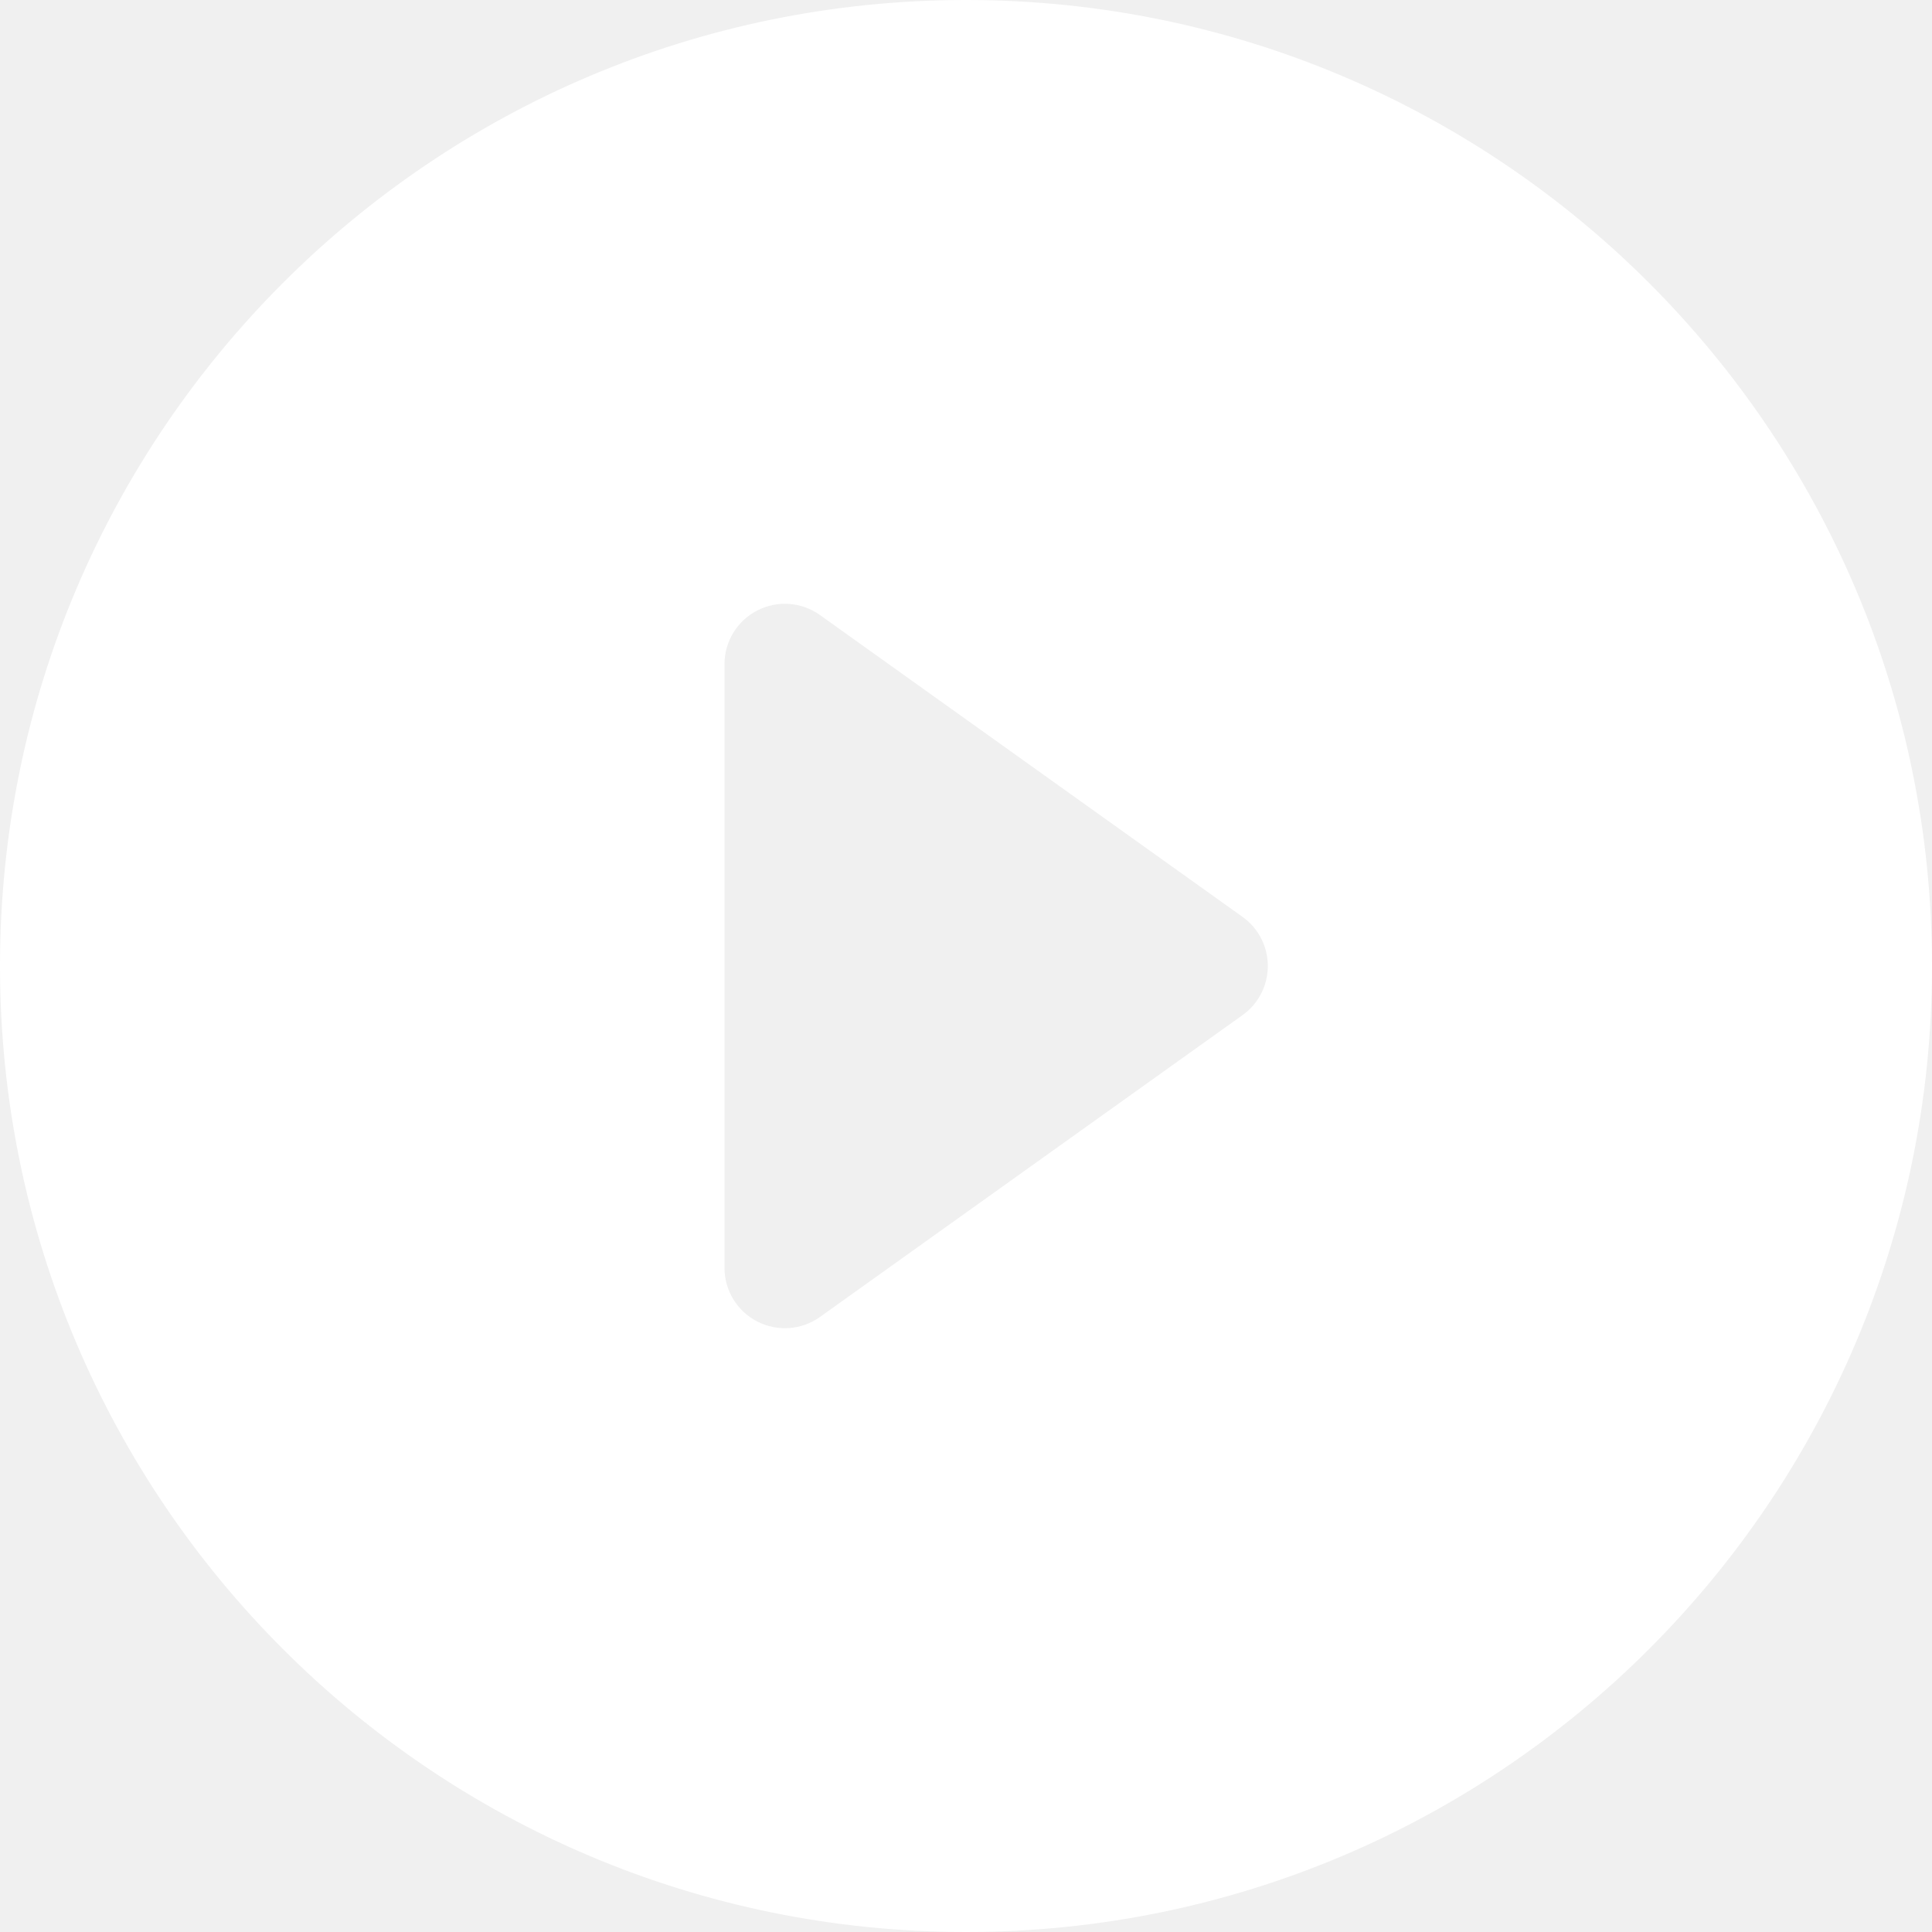
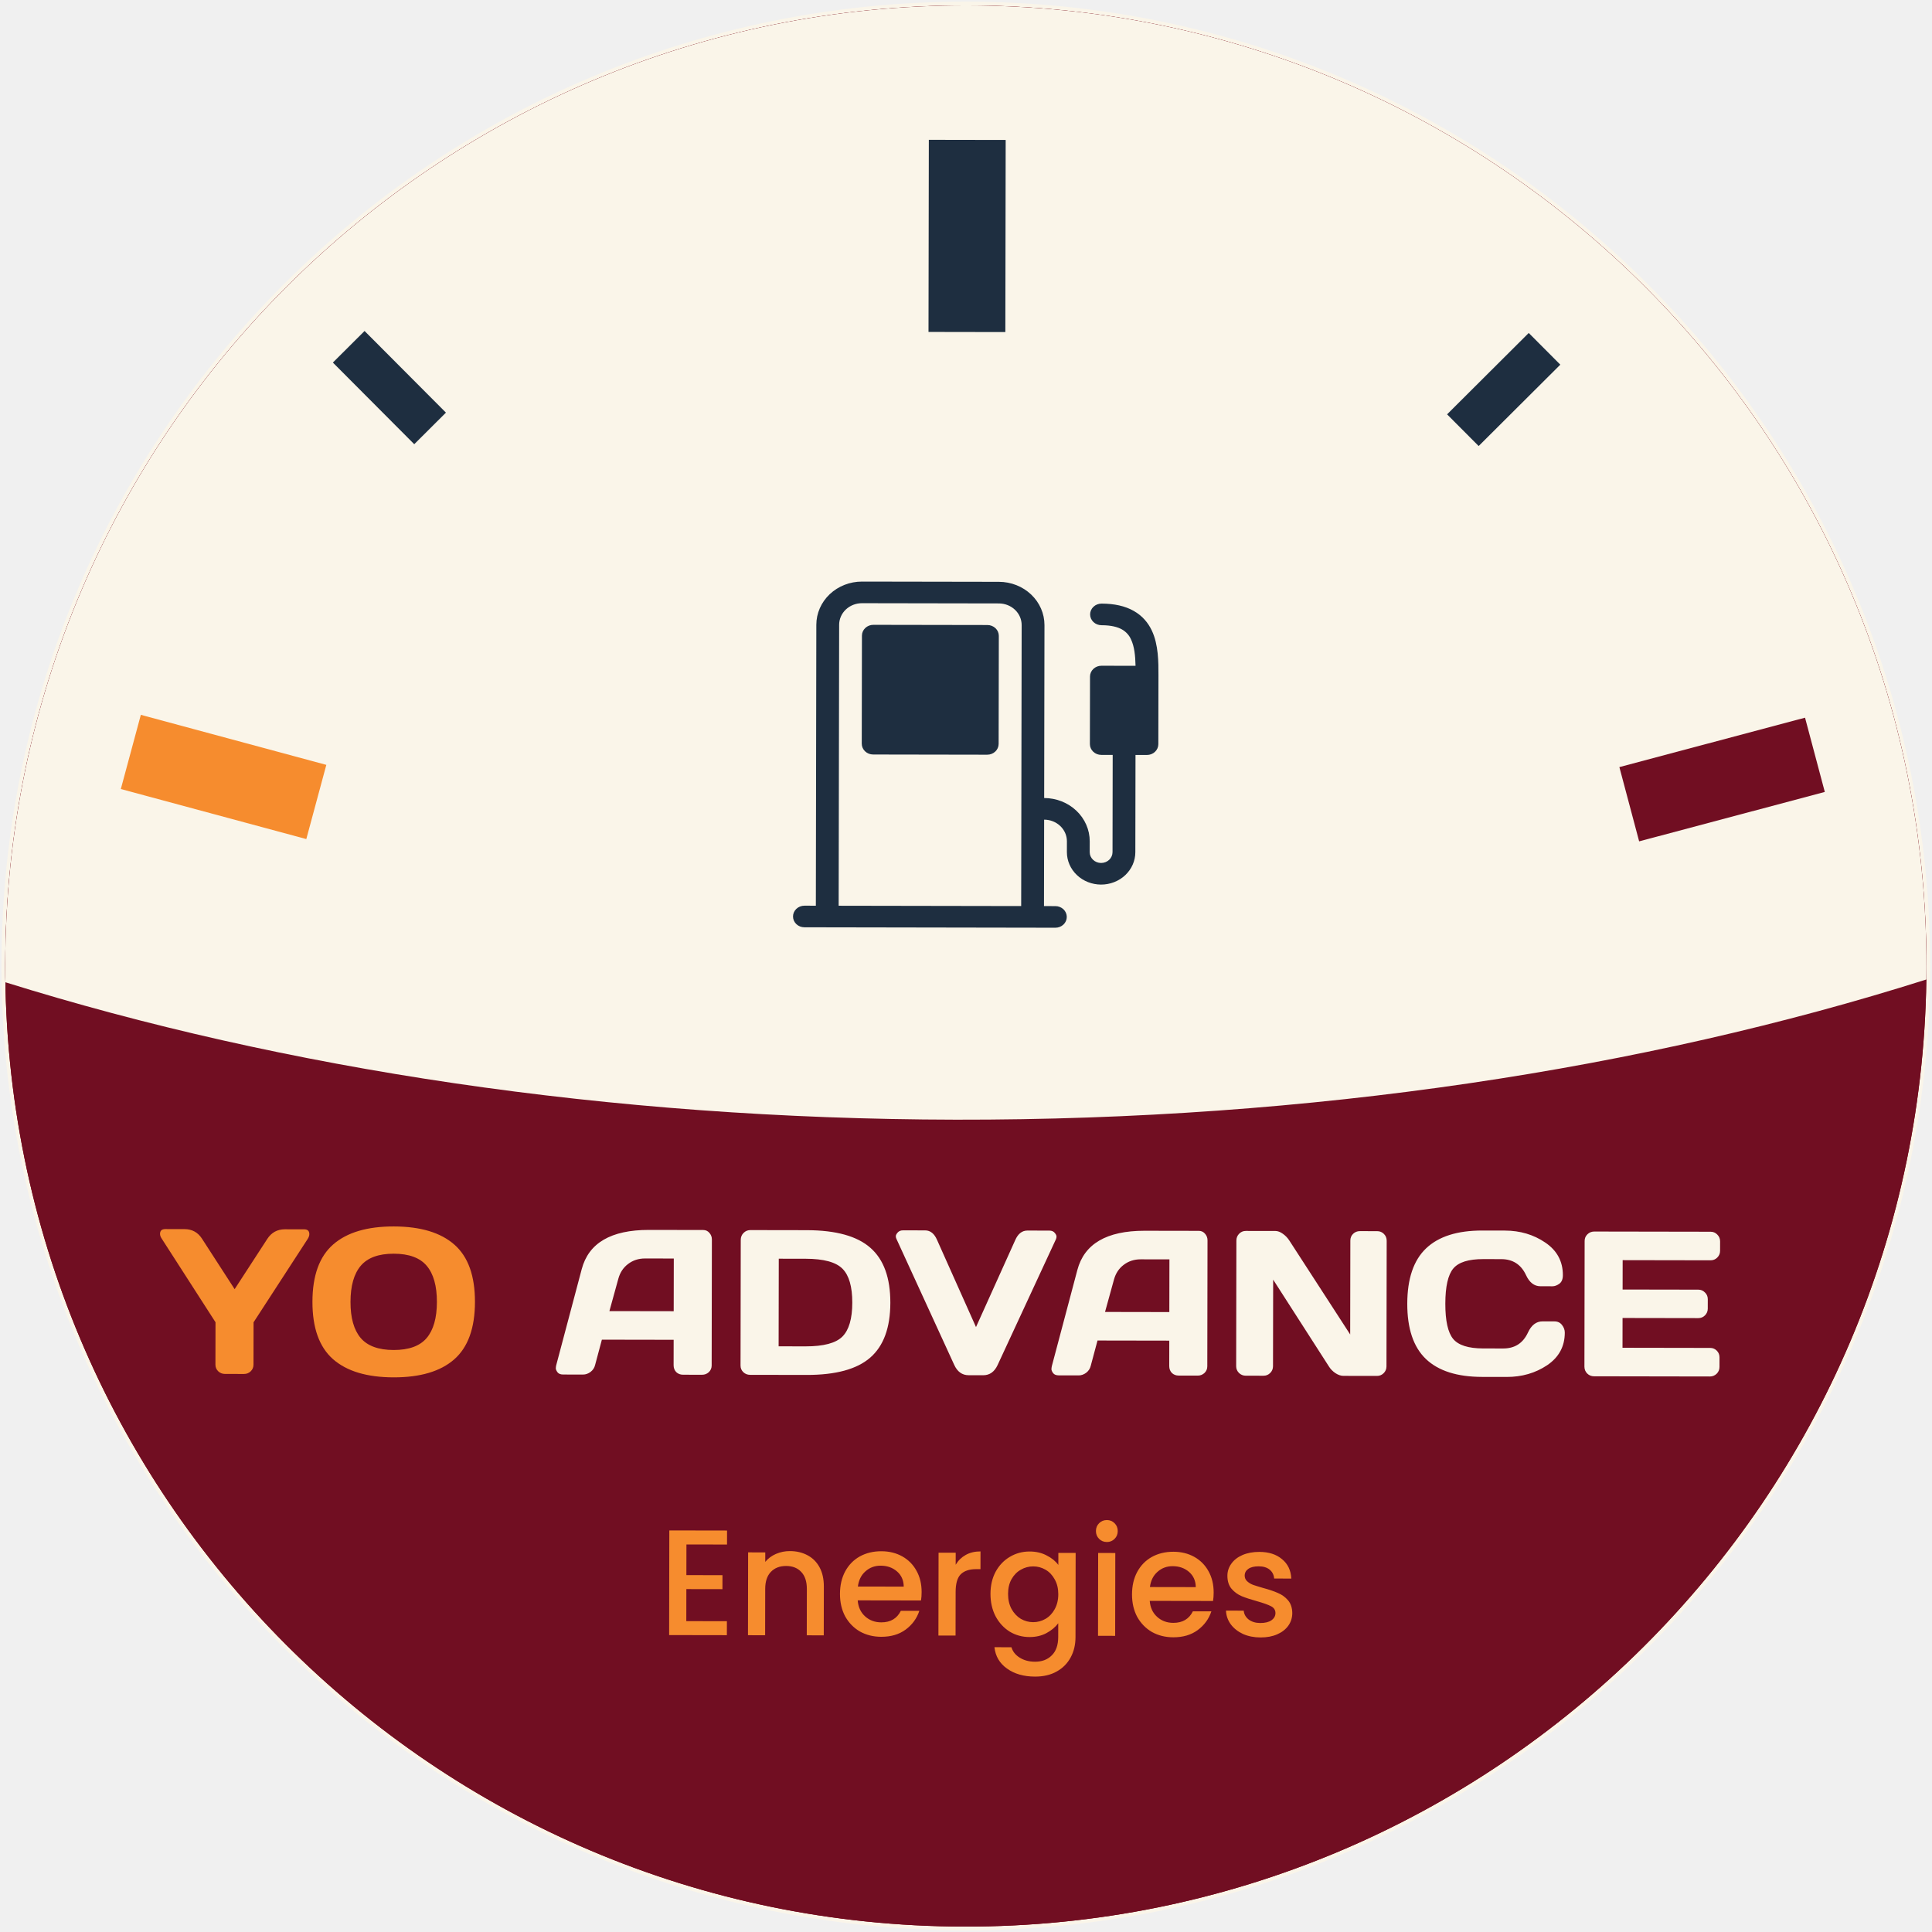
- <svg xmlns="http://www.w3.org/2000/svg" width="16" height="16" fill="#ffffff" class="bi bi-play-circle-fill" viewBox="0 0 16 16">
-   <path d="M16 8A8 8 0 1 1 0 8a8 8 0 0 1 16 0zM6.79 5.093A.5.5 0 0 0 6 5.5v5a.5.5 0 0 0 .79.407l3.5-2.5a.5.5 0 0 0 0-.814l-3.5-2.5z" />
+ <svg xmlns="http://www.w3.org/2000/svg" width="1028" height="1028" viewBox="0 0 1028 1028" fill="none">
+   <path d="M513.036 1026.12C795.874 1026.61 1025.55 797.716 1026.04 514.878C1026.52 232.04 797.63 2.361 514.792 1.876C231.954 1.391 2.276 230.284 1.791 513.122C1.306 795.96 230.198 1025.64 513.036 1026.12Z" fill="#800000" stroke="#FAF5E9" stroke-width="2" />
+   <path d="M1025.04 514.876C1024.55 797.162 795.323 1025.61 513.038 1025.12C230.752 1024.64 2.307 795.409 2.791 513.124C3.275 230.838 232.505 2.392 514.791 2.876C797.076 3.36 1025.52 232.591 1025.04 514.876Z" fill="#710E22" />
+   <path d="M1024.99 521.177C874.744 568.789 697.903 596.096 508.663 595.771C323.72 595.454 150.71 568.787 2.861 522.655C2.809 519.485 2.785 516.307 2.791 513.124C3.275 230.838 232.505 2.392 514.791 2.876C797.076 3.36 1025.52 232.591 1025.04 514.876C1025.03 516.98 1025.02 519.08 1024.99 521.177Z" fill="#FAF5E9" />
+   <path d="M365.245 821.786L365.217 838.106L384.417 838.139L384.404 845.579L365.204 845.546L365.175 862.586L386.775 862.623L386.762 870.063L356.042 870.01L356.137 814.33L386.857 814.383L386.845 821.823L365.245 821.786ZM420.312 825.32C423.778 825.326 426.871 826.052 429.588 827.496C432.359 828.941 434.515 831.078 436.057 833.907C437.599 836.737 438.366 840.151 438.36 844.151L438.315 870.151L429.275 870.136L429.317 845.496C429.324 841.549 428.343 838.534 426.373 836.451C424.403 834.314 421.712 833.243 418.298 833.237C414.885 833.231 412.163 834.293 410.133 836.423C408.156 838.499 407.164 841.511 407.157 845.458L407.115 870.098L397.995 870.082L398.071 826.002L407.191 826.018L407.182 831.058C408.678 829.247 410.574 827.837 412.869 826.828C415.218 825.818 417.698 825.316 420.312 825.32ZM490.388 847.12C490.385 848.774 490.276 850.267 490.06 851.6L456.38 851.542C456.641 855.063 457.942 857.892 460.285 860.029C462.628 862.166 465.507 863.238 468.92 863.244C473.827 863.252 477.297 861.205 479.331 857.102L489.171 857.118C487.83 861.169 485.398 864.499 481.873 867.106C478.402 869.66 474.08 870.933 468.907 870.924C464.693 870.916 460.908 869.977 457.552 868.104C454.248 866.179 451.64 863.507 449.725 860.091C447.865 856.621 446.938 852.619 446.946 848.086C446.954 843.553 447.867 839.581 449.686 836.171C451.559 832.707 454.15 830.045 457.46 828.184C460.823 826.323 464.665 825.396 468.985 825.404C473.145 825.411 476.85 826.324 480.1 828.143C483.35 829.962 485.879 832.526 487.687 835.836C489.495 839.092 490.395 842.854 490.388 847.12ZM480.873 844.224C480.825 840.864 479.63 838.169 477.286 836.138C474.943 834.107 472.038 833.089 468.572 833.083C465.425 833.078 462.73 834.086 460.486 836.109C458.243 838.079 456.905 840.77 456.473 844.182L480.873 844.224ZM508.508 832.592C509.845 830.354 511.608 828.624 513.797 827.401C516.039 826.124 518.68 825.489 521.72 825.494L521.704 834.934L519.384 834.93C515.81 834.924 513.089 835.826 511.219 837.636C509.403 839.446 508.49 842.592 508.483 847.072L508.443 870.271L499.323 870.256L499.399 826.176L508.519 826.192L508.508 832.592ZM547.863 825.539C551.276 825.545 554.288 826.243 556.899 827.635C559.564 828.972 561.641 830.656 563.131 832.685L563.142 826.285L572.342 826.301L572.265 871.101C572.258 875.154 571.398 878.753 569.686 881.897C567.974 885.094 565.49 887.596 562.233 889.404C559.03 891.212 555.189 892.112 550.709 892.104C544.735 892.094 539.778 890.672 535.836 887.838C531.894 885.058 529.661 881.268 529.136 876.467L538.175 876.482C538.865 878.777 540.328 880.62 542.566 882.01C544.857 883.454 547.576 884.179 550.722 884.184C554.402 884.19 557.364 883.075 559.608 880.839C561.905 878.603 563.057 875.352 563.065 871.085L563.077 863.725C561.527 865.802 559.417 867.559 556.748 868.994C554.133 870.376 551.145 871.065 547.785 871.059C543.945 871.052 540.426 870.086 537.23 868.161C534.086 866.182 531.584 863.458 529.724 859.988C527.916 856.465 527.017 852.49 527.024 848.063C527.032 843.637 527.945 839.718 529.764 836.308C531.637 832.898 534.148 830.262 537.298 828.401C540.501 826.486 544.023 825.532 547.863 825.539ZM563.104 848.285C563.109 845.245 562.474 842.604 561.197 840.362C559.975 838.12 558.351 836.41 556.326 835.234C554.302 834.057 552.116 833.466 549.769 833.462C547.423 833.458 545.235 834.041 543.206 835.211C541.178 836.328 539.521 838.005 538.238 840.243C537.007 842.427 536.389 845.039 536.384 848.079C536.379 851.119 536.988 853.787 538.21 856.083C539.487 858.378 541.137 860.141 543.161 861.371C545.239 862.548 547.425 863.138 549.718 863.142C552.065 863.146 554.253 862.563 556.281 861.393C558.31 860.224 559.94 858.52 561.17 856.282C562.454 853.991 563.099 851.325 563.104 848.285ZM588.97 820.489C587.317 820.487 585.931 819.924 584.813 818.802C583.695 817.68 583.138 816.293 583.14 814.639C583.143 812.986 583.706 811.6 584.827 810.482C585.949 809.364 587.337 808.807 588.99 808.81C590.59 808.812 591.949 809.375 593.067 810.497C594.186 811.618 594.743 813.006 594.74 814.659C594.738 816.313 594.175 817.698 593.053 818.816C591.931 819.935 590.57 820.492 588.97 820.489ZM593.44 826.337L593.365 870.417L584.245 870.401L584.32 826.322L593.44 826.337ZM645.778 847.387C645.775 849.04 645.666 850.533 645.45 851.866L611.77 851.809C612.031 855.329 613.333 858.158 615.676 860.295C618.019 862.433 620.897 863.504 624.31 863.51C629.217 863.519 632.687 861.471 634.721 857.368L644.561 857.385C643.221 861.436 640.788 864.765 637.264 867.372C633.793 869.926 629.471 871.199 624.297 871.19C620.084 871.183 616.299 870.243 612.942 868.371C609.639 866.445 607.03 863.774 605.116 860.357C603.255 856.887 602.329 852.886 602.336 848.352C602.344 843.819 603.258 839.847 605.077 836.437C606.949 832.974 609.541 830.311 612.85 828.45C616.214 826.59 620.055 825.663 624.375 825.67C628.535 825.677 632.24 826.59 635.491 828.409C638.741 830.228 641.27 832.793 643.077 836.102C644.885 839.359 645.785 843.12 645.778 847.387ZM636.263 844.491C636.215 841.131 635.02 838.435 632.677 836.404C630.334 834.374 627.429 833.355 623.962 833.35C620.815 833.344 618.12 834.353 615.877 836.376C613.633 838.345 612.296 841.036 611.863 844.449L636.263 844.491ZM670.712 871.27C667.245 871.264 664.127 870.645 661.355 869.414C658.637 868.129 656.48 866.419 654.884 864.283C653.288 862.093 652.439 859.665 652.337 856.998L661.777 857.014C661.933 858.881 662.811 860.456 664.408 861.739C666.06 862.968 668.112 863.585 670.565 863.589C673.125 863.594 675.099 863.117 676.488 862.16C677.929 861.149 678.652 859.87 678.654 858.323C678.657 856.67 677.859 855.442 676.261 854.639C674.715 853.837 672.237 852.952 668.825 851.986C665.52 851.074 662.828 850.19 660.75 849.333C658.671 848.476 656.86 847.166 655.316 845.403C653.826 843.641 653.083 841.319 653.088 838.439C653.092 836.093 653.789 833.961 655.179 832.043C656.569 830.072 658.545 828.529 661.107 827.413C663.723 826.298 666.71 825.743 670.07 825.749C675.084 825.757 679.108 827.044 682.144 829.609C685.233 832.121 686.88 835.564 687.086 839.938L677.966 839.922C677.809 837.949 677.012 836.374 675.574 835.198C674.136 834.022 672.19 833.432 669.737 833.428C667.337 833.424 665.496 833.874 664.215 834.779C662.933 835.683 662.291 836.882 662.289 838.375C662.287 839.549 662.711 840.536 663.563 841.337C664.415 842.139 665.454 842.781 666.68 843.263C667.906 843.692 669.718 844.255 672.117 844.952C675.316 845.811 677.928 846.695 679.953 847.606C682.031 848.462 683.816 849.745 685.306 851.455C686.797 853.164 687.566 855.432 687.614 858.259C687.61 860.765 686.913 863.004 685.523 864.975C684.133 866.946 682.157 868.489 679.595 869.605C677.086 870.721 674.125 871.276 670.712 871.27Z" fill="#F68C2E" />
+   <path d="M85.153 656.558C85.156 654.84 86.089 653.982 87.951 653.985L98.156 654.003C102.202 654.01 105.314 655.716 107.493 659.121L124.849 685.953L142.244 659.181C144.47 655.783 147.588 654.087 151.598 654.094L161.857 654.112C163.683 654.115 164.595 654.976 164.592 656.695C164.59 657.482 164.302 658.323 163.728 659.218L134.917 703.587L134.878 726.146C134.875 727.542 134.372 728.723 133.368 729.688C132.4 730.617 131.217 731.081 129.821 731.078L119.723 731.061C118.326 731.059 117.128 730.591 116.127 729.659C115.126 728.69 114.626 727.508 114.629 726.111L114.668 703.552L86.062 659.084C85.455 658.188 85.152 657.346 85.153 656.558ZM241.66 723.321C234.345 729.718 223.597 732.904 209.417 732.88C195.273 732.856 184.537 729.633 177.207 723.211C169.878 716.753 166.225 706.559 166.249 692.63C166.273 678.701 169.96 668.538 177.312 662.141C184.663 655.744 195.411 652.558 209.555 652.582C223.735 652.607 234.471 655.83 241.765 662.252C249.094 668.674 252.747 678.849 252.723 692.778C252.699 706.707 249.012 716.888 241.66 723.321ZM227.082 673.56C223.473 669.257 217.622 667.098 209.53 667.084C201.473 667.07 195.615 669.209 191.956 673.499C188.332 677.79 186.512 684.196 186.498 692.719C186.483 701.205 188.281 707.6 191.89 711.903C195.535 716.17 201.386 718.311 209.442 718.324C217.535 718.338 223.393 716.218 227.017 711.963C230.64 707.672 232.46 701.284 232.474 692.797C232.489 684.275 230.692 677.863 227.082 673.56Z" fill="#F68C2E" />
+   <path d="M295.957 726.422L309.526 675.312C313.202 661.39 325.102 654.428 345.226 654.426L374.176 654.476C375.501 654.478 376.592 654.981 377.45 655.985C378.343 656.99 378.789 658.154 378.786 659.479L378.671 726.564C378.669 727.96 378.166 729.141 377.161 730.106C376.157 731.035 374.957 731.499 373.56 731.496L363.463 731.479C361.995 731.477 360.778 731.009 359.813 730.076C358.884 729.108 358.42 727.89 358.423 726.422L358.446 712.887L320.257 712.821L316.636 726.35C316.275 727.817 315.467 729.034 314.212 729.998C312.957 730.927 311.632 731.39 310.235 731.388L299.654 731.37C298.258 731.367 297.256 730.972 296.649 730.183C296.041 729.358 295.738 728.642 295.739 728.033C295.776 727.424 295.849 726.887 295.957 726.422ZM324.258 697.628L358.472 697.686L358.52 669.649L343.212 669.623C339.775 669.617 336.765 670.597 334.184 672.562C331.638 674.491 329.915 677.102 329.014 680.395L324.258 697.628ZM394.033 726.59L394.147 659.72C394.15 658.252 394.653 657.018 395.658 656.017C396.662 655.016 397.862 654.517 399.259 654.519L429.283 654.57C444.824 654.597 456.115 657.732 463.159 663.974C470.238 670.181 473.766 679.927 473.743 693.211C473.721 706.46 470.159 716.175 463.059 722.358C455.994 728.54 444.692 731.618 429.151 731.592L399.127 731.54C397.73 731.538 396.532 731.07 395.531 730.138C394.53 729.169 394.03 727.987 394.033 726.59ZM414.299 716.366L428.586 716.391C438.219 716.407 444.774 714.664 448.254 711.161C451.733 707.657 453.48 701.663 453.494 693.176C453.509 684.654 451.783 678.636 448.315 675.121C444.848 671.57 438.299 669.786 428.666 669.77L414.379 669.745L414.299 716.366ZM476.971 659.164C476.757 658.734 476.65 658.268 476.651 657.767C476.652 657.23 476.975 656.586 477.621 655.835C478.303 655.048 479.252 654.656 480.47 654.658L492.232 654.678C495.025 654.683 497.153 656.388 498.615 659.792L519.322 706.126L540.187 659.863C541.661 656.5 543.795 654.803 546.588 654.772L558.35 654.792C559.604 654.794 560.552 655.189 561.195 655.978C561.838 656.731 562.159 657.376 562.159 657.913C562.158 658.415 562.067 658.88 561.888 659.309L530.835 726.288C529.146 729.937 526.583 731.759 523.145 731.753L515.411 731.74C511.973 731.734 509.416 729.903 507.74 726.248L476.971 659.164ZM559.677 726.874L573.246 675.765C576.922 661.842 588.822 654.88 608.946 654.878L637.896 654.928C639.221 654.93 640.312 655.434 641.17 656.438C642.063 657.442 642.509 658.606 642.507 659.931L642.392 727.016C642.389 728.412 641.886 729.593 640.882 730.558C639.878 731.488 638.677 731.951 637.281 731.949L627.183 731.931C625.715 731.929 624.498 731.461 623.533 730.529C622.604 729.56 622.14 728.342 622.143 726.874L622.166 713.339L583.978 713.273L580.356 726.802C579.995 728.27 579.188 729.486 577.933 730.45C576.678 731.379 575.352 731.842 573.956 731.84L563.375 731.822C561.978 731.82 560.976 731.424 560.369 730.635C559.762 729.811 559.458 729.094 559.459 728.485C559.496 727.876 559.569 727.339 559.677 726.874ZM587.978 698.08L622.192 698.139L622.24 670.101L606.933 670.075C603.495 670.069 600.486 671.049 597.904 673.014C595.359 674.943 593.635 677.554 592.735 680.847L587.978 698.08ZM657.753 726.935L657.868 660.065C657.87 658.668 658.356 657.47 659.324 656.469C660.293 655.468 661.475 654.969 662.872 654.971L678.663 654.998C679.916 655 681.24 655.504 682.635 656.509C684.03 657.514 685.173 658.715 686.066 660.113L718.422 710.066L718.508 660.061C718.51 658.665 718.995 657.484 719.964 656.519C720.968 655.554 722.169 655.073 723.565 655.075L732.803 655.091C734.2 655.093 735.381 655.579 736.346 656.547C737.347 657.516 737.846 658.734 737.843 660.202L737.729 727.072C737.726 728.469 737.223 729.667 736.219 730.668C735.25 731.633 734.068 732.115 732.671 732.112L714.839 732.082C713.443 732.079 712.011 731.593 710.545 730.624C709.078 729.619 707.917 728.417 707.06 727.019L677.437 680.885L677.358 726.969C677.355 728.365 676.852 729.564 675.848 730.565C674.879 731.53 673.697 732.011 672.3 732.009L662.847 731.992C661.451 731.99 660.252 731.505 659.251 730.536C658.25 729.532 657.751 728.331 657.753 726.935ZM758.683 723.08C752.069 716.73 748.774 706.931 748.797 693.683C748.819 680.398 752.148 670.593 758.784 664.266C765.455 657.904 775.433 654.734 788.717 654.757L800.695 654.778C808.823 654.791 815.999 656.916 822.222 661.152C828.481 665.388 831.604 671.177 831.591 678.517C831.588 680.63 830.959 682.15 829.704 683.079C828.449 683.972 827.231 684.418 826.049 684.416L819.657 684.405C816.363 684.399 813.806 682.425 811.987 678.483C809.347 672.821 804.947 669.985 798.789 669.975L789.228 669.958C781.386 669.945 776.066 671.618 773.267 674.98C770.469 678.341 769.061 684.569 769.046 693.664C769.03 702.759 770.416 709.01 773.203 712.416C775.99 715.787 781.305 717.479 789.147 717.492L799.835 717.511C805.994 717.521 810.385 714.7 813.009 709.047C814.842 705.075 817.423 703.092 820.753 703.098L827.145 703.109C828.828 703.112 830.152 703.741 831.116 704.996C832.117 706.251 832.616 707.612 832.613 709.08C832.601 716.421 829.475 722.198 823.238 726.413C817 730.592 809.817 732.674 801.689 732.66L788.583 732.638C775.299 732.615 765.332 729.429 758.683 723.08ZM843.056 727.145L843.171 660.275C843.173 658.879 843.676 657.698 844.681 656.733C845.685 655.768 846.885 655.286 848.282 655.289L910.21 655.395C911.607 655.397 912.787 655.901 913.753 656.905C914.753 657.909 915.253 659.11 915.25 660.506L915.242 665.555C915.239 666.952 914.736 668.15 913.732 669.151C912.763 670.116 911.581 670.598 910.184 670.595L863.402 670.515L863.375 686.145L903.658 686.214C905.055 686.216 906.236 686.72 907.201 687.724C908.202 688.692 908.701 689.875 908.699 691.271L908.69 696.32C908.687 697.717 908.184 698.915 907.18 699.916C906.211 700.881 905.029 701.363 903.632 701.36L863.349 701.291L863.322 717.136L909.997 717.216C911.357 717.218 912.52 717.704 913.486 718.672C914.451 719.641 914.932 720.823 914.93 722.22L914.921 727.376C914.918 728.772 914.415 729.971 913.411 730.972C912.406 731.937 911.206 732.418 909.81 732.416L848.15 732.31C846.753 732.308 845.554 731.822 844.553 730.854C843.553 729.85 843.053 728.613 843.056 727.145Z" fill="#FAF5E9" />
+   <rect x="861.659" y="408.161" width="102.225" height="40.89" transform="rotate(-14.9018 861.659 408.161)" fill="#710E22" />
+   <rect x="769.979" y="220.468" width="61.335" height="23.806" transform="rotate(-44.9018 769.979 220.468)" fill="#1E2E40" />
+   <rect x="193.983" y="176.109" width="61.335" height="23.806" transform="rotate(45.0982 193.983 176.109)" fill="#1E2E40" />
+   <rect x="74.938" y="380.355" width="102.225" height="40.89" transform="rotate(15.0982 74.9377 380.355)" fill="#F68C2E" />
+   <rect x="494.047" y="176.623" width="102.225" height="40.89" transform="rotate(-89.9018 494.047 176.623)" fill="#1E2E40" />
+   <path d="M458.63 338.206C458.632 336.681 459.274 335.219 460.415 334.143C461.555 333.066 463.099 332.463 464.709 332.466L525.405 332.57C527.015 332.573 528.558 333.181 529.694 334.262C530.831 335.342 531.468 336.806 531.465 338.331L531.366 395.832C531.364 397.357 530.722 398.819 529.582 399.895C528.441 400.971 526.897 401.575 525.287 401.572L464.591 401.468C462.981 401.465 461.438 400.857 460.302 399.776C459.166 398.696 458.529 397.232 458.531 395.707L458.63 338.206Z" fill="#1E2E40" />
+   <path d="M434.362 332.414C434.373 326.314 436.941 320.468 441.501 316.162C446.062 311.857 452.241 309.444 458.68 309.455L531.515 309.58C537.954 309.591 544.126 312.025 548.671 316.346C553.217 320.667 555.765 326.522 555.754 332.622L555.597 424.624C562.036 424.635 568.207 427.069 572.752 431.39C577.298 435.712 579.846 441.566 579.835 447.667L579.826 453.417C579.823 454.942 580.46 456.405 581.596 457.486C582.733 458.566 584.276 459.174 585.885 459.177C587.495 459.18 589.04 458.577 590.18 457.5C591.32 456.424 591.962 454.963 591.965 453.438L592.054 401.686L585.984 401.676C584.374 401.673 582.831 401.065 581.695 399.984C580.559 398.904 579.922 397.44 579.924 395.915L579.986 359.977C579.988 358.452 580.63 356.99 581.771 355.914C582.911 354.838 584.456 354.234 586.065 354.237L604.213 354.268C604.089 348.794 603.588 343.986 601.797 340.211C600.839 338.016 599.167 336.168 597.024 334.935C594.792 333.667 591.395 332.683 586.102 332.674C584.493 332.671 582.95 332.063 581.813 330.983C580.677 329.902 580.04 328.439 580.043 326.914C580.045 325.389 580.687 323.927 581.827 322.851C582.967 321.774 584.512 321.171 586.122 321.174C592.968 321.186 598.672 322.46 603.256 325.067C607.901 327.697 610.941 331.417 612.877 335.515C616.445 343.053 616.417 352.369 616.404 359.453L616.342 395.966C616.342 396.722 616.185 397.471 615.879 398.169C615.574 398.868 615.126 399.502 614.561 400.037C613.997 400.571 613.326 400.994 612.589 401.283C611.851 401.571 611.06 401.719 610.262 401.717L604.193 401.707L604.104 453.458C604.096 458.033 602.17 462.418 598.75 465.647C595.329 468.876 590.695 470.686 585.866 470.678C581.036 470.669 576.408 468.844 572.999 465.603C569.589 462.362 567.679 457.971 567.686 453.396L567.696 447.646C567.702 444.596 566.428 441.668 564.155 439.508C561.882 437.347 558.796 436.13 555.577 436.125L555.498 482.126L561.568 482.136C563.177 482.139 564.72 482.747 565.857 483.828C566.993 484.908 567.63 486.372 567.627 487.897C567.625 489.422 566.983 490.883 565.843 491.96C564.702 493.036 563.158 493.639 561.548 493.636L428.017 493.407C426.407 493.405 424.864 492.796 423.728 491.716C422.591 490.636 421.954 489.172 421.957 487.647C421.96 486.122 422.602 484.66 423.742 483.584C424.882 482.508 426.427 481.904 428.036 481.907L434.106 481.918L434.362 332.414ZM543.615 332.601C543.62 329.551 542.346 326.624 540.074 324.463C537.801 322.303 534.715 321.086 531.496 321.08L458.661 320.955C455.441 320.95 452.351 322.156 450.071 324.309C447.791 326.462 446.507 329.385 446.502 332.435L446.245 481.938L543.359 482.105L543.615 332.601Z" fill="#1E2E40" />
</svg>
